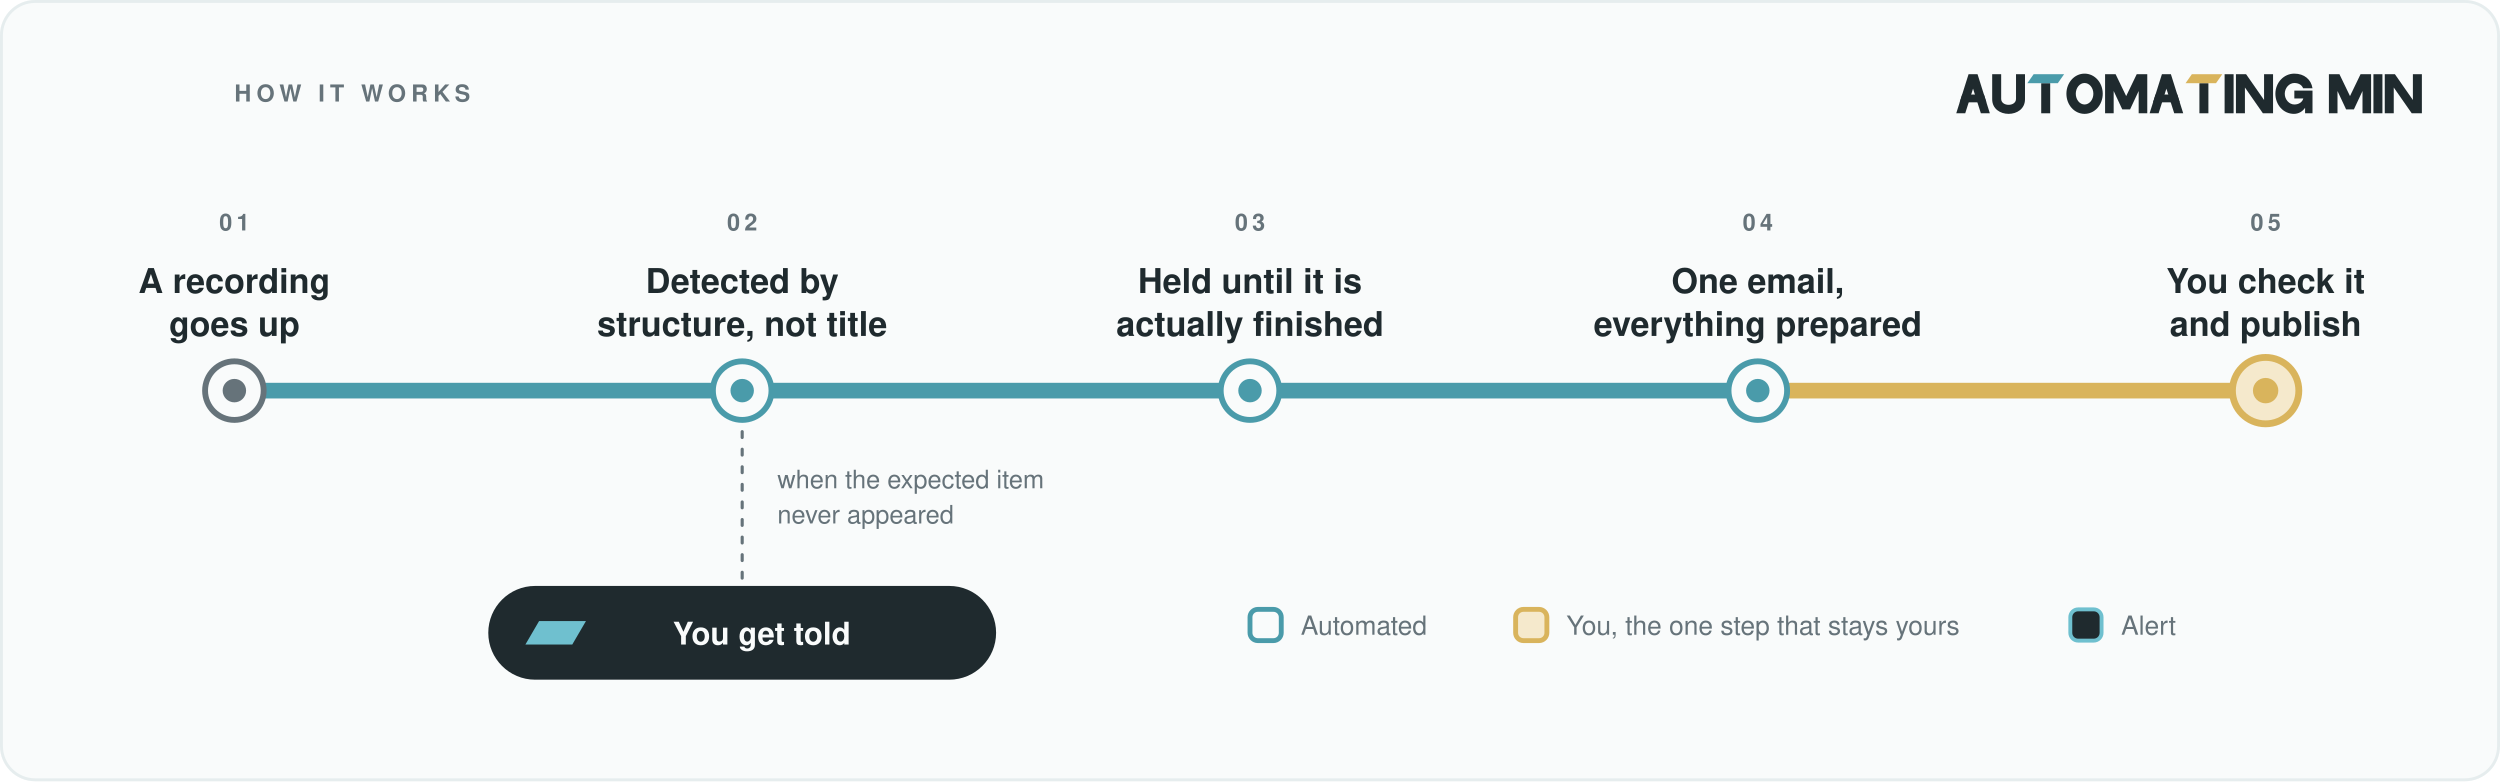
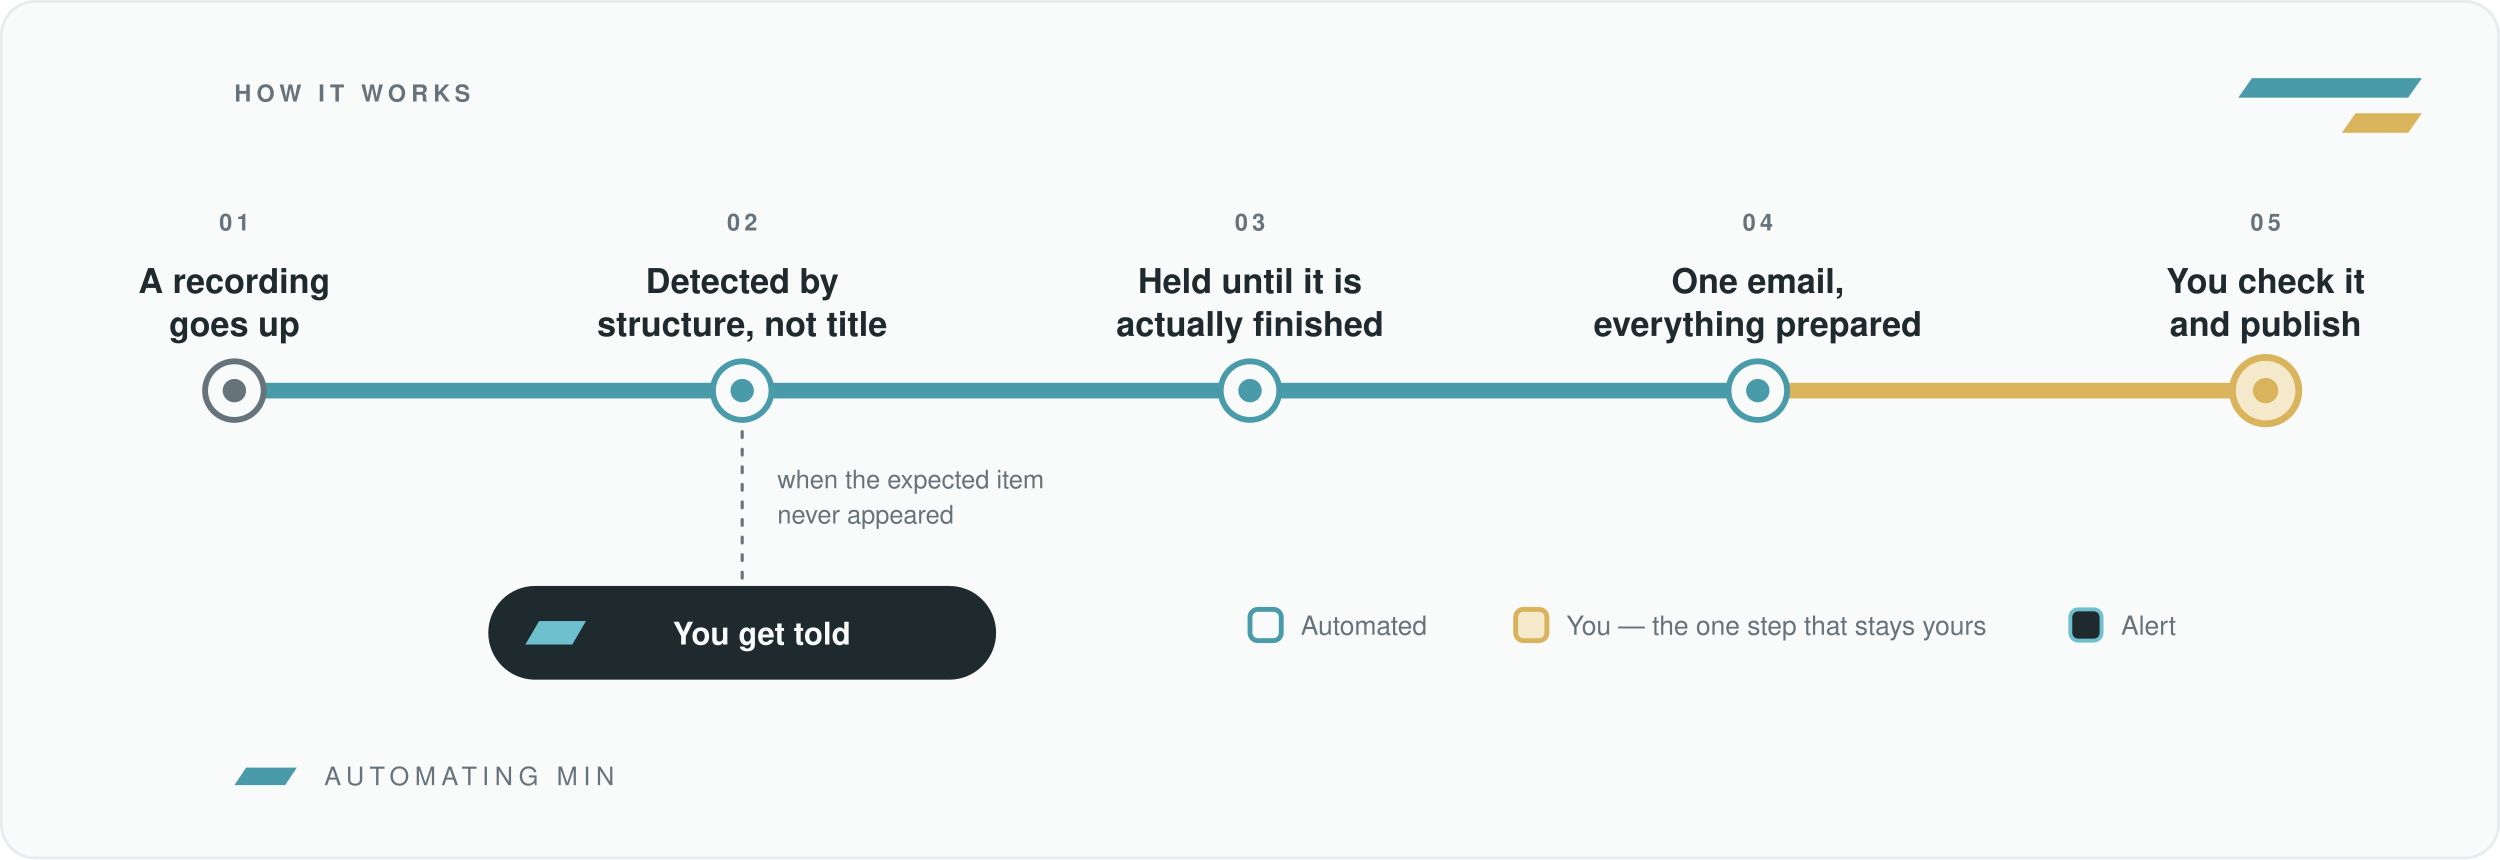
- <svg xmlns="http://www.w3.org/2000/svg" viewBox="0 0 1280 400" width="1280" height="400" role="img" aria-labelledby="t d">
+ <svg xmlns="http://www.w3.org/2000/svg" viewBox="0 0 1280 440" width="1280" height="440" role="img" aria-labelledby="t d">
  <style>
    .f  { font-family: "Schibsted Grotesk","Helvetica Neue",Helvetica,Arial,sans-serif; }
    .num     { font-size: 12px; font-weight: 700; letter-spacing: .18em; fill: #66737A; }
    .label   { font-size: 17.5px; font-weight: 600; fill: #1F2A2E; }
    .eyebrow { font-size: 12px; font-weight: 700; letter-spacing: .22em; fill: #66737A; }
    .cap     { font-size: 13px; font-weight: 500; fill: #66737A; }
    .pill    { font-size: 16px; font-weight: 700; fill: #F9FBFB; }
    .leg     { font-size: 13.5px; font-weight: 500; fill: #66737A; }
+     .mark    { font-size: 13px; font-weight: 500; letter-spacing: .22em; fill: #66737A; }
  </style>
-   <rect x="0" y="0" width="1280" height="400" rx="18" fill="#F9FBFB" />
-   <rect x=".75" y=".75" width="1278.5" height="398.5" rx="17.25" fill="none" stroke="#E6EDEE" stroke-width="1.5" />
-   <g transform="translate(1001.6,38) scale(0.1)">
-     <g transform="translate(0,0)">
-       <clipPath id="aclip0">
-         <path d="M 63,0 L 109,0 L 172,200 L 0,200 Z" />
-       </clipPath>
-       <path d="M 63,0 L 109,0 L 172,200 L 126,200 L 86,74 L 46,200 L 0,200 Z" fill="#1F2A2E" />
-       <g clip-path="url(#aclip0)">
-         <path d="M -2,104 L 238,104 L 210,144 L -30,144 Z" fill="#1F2A2E" />
-       </g>
-     </g>
-     <g transform="translate(184,0)">
-       <path d="M 0,0 L 46,0 L 46,126 C 46,167 122,167 122,126 L 122,0 L 168,0 L 168,128                  C 168,228 0,228 0,128 Z" fill="#1F2A2E" />
-     </g>
-     <g transform="translate(364,0)">
-       <path d="M 71,46 L 117,46 L 117,200 L 71,200 Z" fill="#1F2A2E" />
-       <path d="M 32.2,0 L 188.2,0 L 156,46 L 0,46 Z" fill="#4A9BAA" />
-     </g>
-     <g transform="translate(564,0)">
-       <path fill-rule="evenodd" d="M 93,-3 C 145,-3 186,43 186,100 C 186,157 145,203 93,203                  C 41,203 0,157 0,100 C 0,43 41,-3 93,-3 Z                  M 93,45 C 68,45 48,70 48,100 C 48,130 68,155 93,155                  C 118,155 138,130 138,100 C 138,70 118,45 93,45 Z" fill="#1F2A2E" />
-     </g>
-     <g transform="translate(762,0)">
-       <path d="M 0,200 L 0,0 L 54,0 L 108,112 L 162,0 L 216,0 L 216,200 L 172,200 L 172,86                  L 128,180 L 88,180 L 44,86 L 44,200 Z" fill="#1F2A2E" />
-     </g>
-     <g transform="translate(990,0)">
-       <clipPath id="aclip1">
-         <path d="M 63,0 L 109,0 L 172,200 L 0,200 Z" />
-       </clipPath>
-       <path d="M 63,0 L 109,0 L 172,200 L 126,200 L 86,74 L 46,200 L 0,200 Z" fill="#1F2A2E" />
-       <g clip-path="url(#aclip1)">
-         <path d="M -2,104 L 238,104 L 210,144 L -30,144 Z" fill="#1F2A2E" />
-       </g>
-     </g>
-     <g transform="translate(1174,0)">
-       <path d="M 71,46 L 117,46 L 117,200 L 71,200 Z" fill="#1F2A2E" />
-       <path d="M 32.2,0 L 188.2,0 L 156,46 L 0,46 Z" fill="#D9B45C" />
-     </g>
-     <g transform="translate(1374,0)">
-       <path d="M 0,0 L 46,0 L 46,200 L 0,200 Z" fill="#1F2A2E" />
-     </g>
-     <g transform="translate(1432,0)">
-       <path d="M 0,200 L 0,0 L 52,0 L 144,132 L 144,0 L 190,0 L 190,200 L 138,200                  L 46,68 L 46,200 Z" fill="#1F2A2E" />
-     </g>
-     <g transform="translate(1634,0)">
-       <path d="M 97,-3 C 148,-3 183,27 190,72 L 142,72 C 135,54 118,45 97,45                  C 71,45 48,70 48,100 C 48,130 71,155 97,155 C 120,155 138,143 143,124                  L 97,124 L 97,84 L 190,84 L 190,200 L 152,200 L 152,172                  C 138,192 118,203 95,203 C 41,203 0,157 0,100 C 0,43 43,-3 97,-3 Z" fill="#1F2A2E" />
-     </g>
-     <g transform="translate(1908,0)">
-       <path d="M 0,200 L 0,0 L 54,0 L 108,112 L 162,0 L 216,0 L 216,200 L 172,200 L 172,86                  L 128,180 L 88,180 L 44,86 L 44,200 Z" fill="#1F2A2E" />
-     </g>
-     <g transform="translate(2136,0)">
-       <path d="M 0,0 L 46,0 L 46,200 L 0,200 Z" fill="#1F2A2E" />
-     </g>
-     <g transform="translate(2194,0)">
-       <path d="M 0,200 L 0,0 L 52,0 L 144,132 L 144,0 L 190,0 L 190,200 L 138,200                  L 46,68 L 46,200 Z" fill="#1F2A2E" />
-     </g>
-   </g>
+   <rect x="0" y="0" width="1280" height="440" rx="18" fill="#F9FBFB" />
+   <rect x=".75" y=".75" width="1278.5" height="438.5" rx="17.25" fill="none" stroke="#E6EDEE" stroke-width="1.5" />
  <text class="f eyebrow" x="120" y="52">HOW IT WORKS</text>
+   <polygon points="1153,40 1240,40 1233,50 1146,50" fill="#4A9BAA" />
+   <polygon points="1206,58 1240,58 1233,68 1199,68" fill="#D9B45C" />
  <polygon points="125.6,196 905.6,196 900,204 120,204" fill="#4A9BAA" />
  <polygon points="905.6,196 1165.6,196 1160,204 900,204" fill="#D9B45C" />
  <text class="f num" x="120" y="118" text-anchor="middle">01</text>
  <text class="f label" x="120" y="150" text-anchor="middle">A recording</text>
  <text class="f label" x="120" y="172" text-anchor="middle">goes up</text>
  <circle cx="120" cy="200" r="15" fill="#F9FBFB" stroke="#66737A" stroke-width="3" />
  <circle cx="120" cy="200" r="6" fill="#66737A" />
  <text class="f num" x="380" y="118" text-anchor="middle">02</text>
  <text class="f label" x="380" y="150" text-anchor="middle">Detected by</text>
  <text class="f label" x="380" y="172" text-anchor="middle">structure, not title</text>
  <circle cx="380" cy="200" r="15" fill="#F9FBFB" stroke="#4A9BAA" stroke-width="3" />
  <circle cx="380" cy="200" r="6" fill="#4A9BAA" />
  <text class="f num" x="640" y="118" text-anchor="middle">03</text>
  <text class="f label" x="640" y="150" text-anchor="middle">Held until it is</text>
  <text class="f label" x="640" y="172" text-anchor="middle">actually finished</text>
  <circle cx="640" cy="200" r="15" fill="#F9FBFB" stroke="#4A9BAA" stroke-width="3" />
  <circle cx="640" cy="200" r="6" fill="#4A9BAA" />
  <text class="f num" x="900" y="118" text-anchor="middle">04</text>
  <text class="f label" x="900" y="150" text-anchor="middle">One email,</text>
  <text class="f label" x="900" y="172" text-anchor="middle">everything prepared</text>
  <circle cx="900" cy="200" r="15" fill="#F9FBFB" stroke="#4A9BAA" stroke-width="3" />
  <circle cx="900" cy="200" r="6" fill="#4A9BAA" />
  <text class="f num" x="1160" y="118" text-anchor="middle">05</text>
  <text class="f label" x="1160" y="150" text-anchor="middle">You check it</text>
  <text class="f label" x="1160" y="172" text-anchor="middle">and publish</text>
  <circle cx="1160" cy="200" r="17" fill="#F5E9CC" stroke="#D9B45C" stroke-width="3.5" />
  <circle cx="1160" cy="200" r="6.5" fill="#D9B45C" />
  <path d="M380 221 L380 300" fill="none" stroke="#66737A" stroke-width="1.6" stroke-dasharray="3 6" stroke-linecap="round" />
  <text class="f cap" x="398" y="250">when the expected item</text>
  <text class="f cap" x="398" y="268">never appeared</text>
  <rect x="250" y="300" width="260" height="48" rx="24" fill="#1F2A2E" />
  <polygon points="276,318 300,318 293,330 269,330" fill="#6FC0CF" />
  <text class="f pill" x="390" y="330" text-anchor="middle">You get told</text>
  <rect x="640" y="312" width="16" height="16" rx="4" fill="#F9FBFB" stroke="#4A9BAA" stroke-width="2.5" />
  <text class="f leg" x="666" y="325">Automated</text>
  <rect x="776" y="312" width="16" height="16" rx="4" fill="#F5E9CC" stroke="#D9B45C" stroke-width="2.5" />
-   <text class="f leg" x="802" y="325">You, the one step that stays yours</text>
+   <text class="f leg" x="802" y="325">You — the one step that stays yours</text>
  <rect x="1060" y="312" width="16" height="16" rx="4" fill="#1F2A2E" stroke="#6FC0CF" stroke-width="2" />
  <text class="f leg" x="1086" y="325">Alert</text>
+   <polygon points="126,393 152,393 146,402 120,402" fill="#4A9BAA" />
+   <text class="f mark" x="166" y="402">AUTOMATING MIN</text>
</svg>
